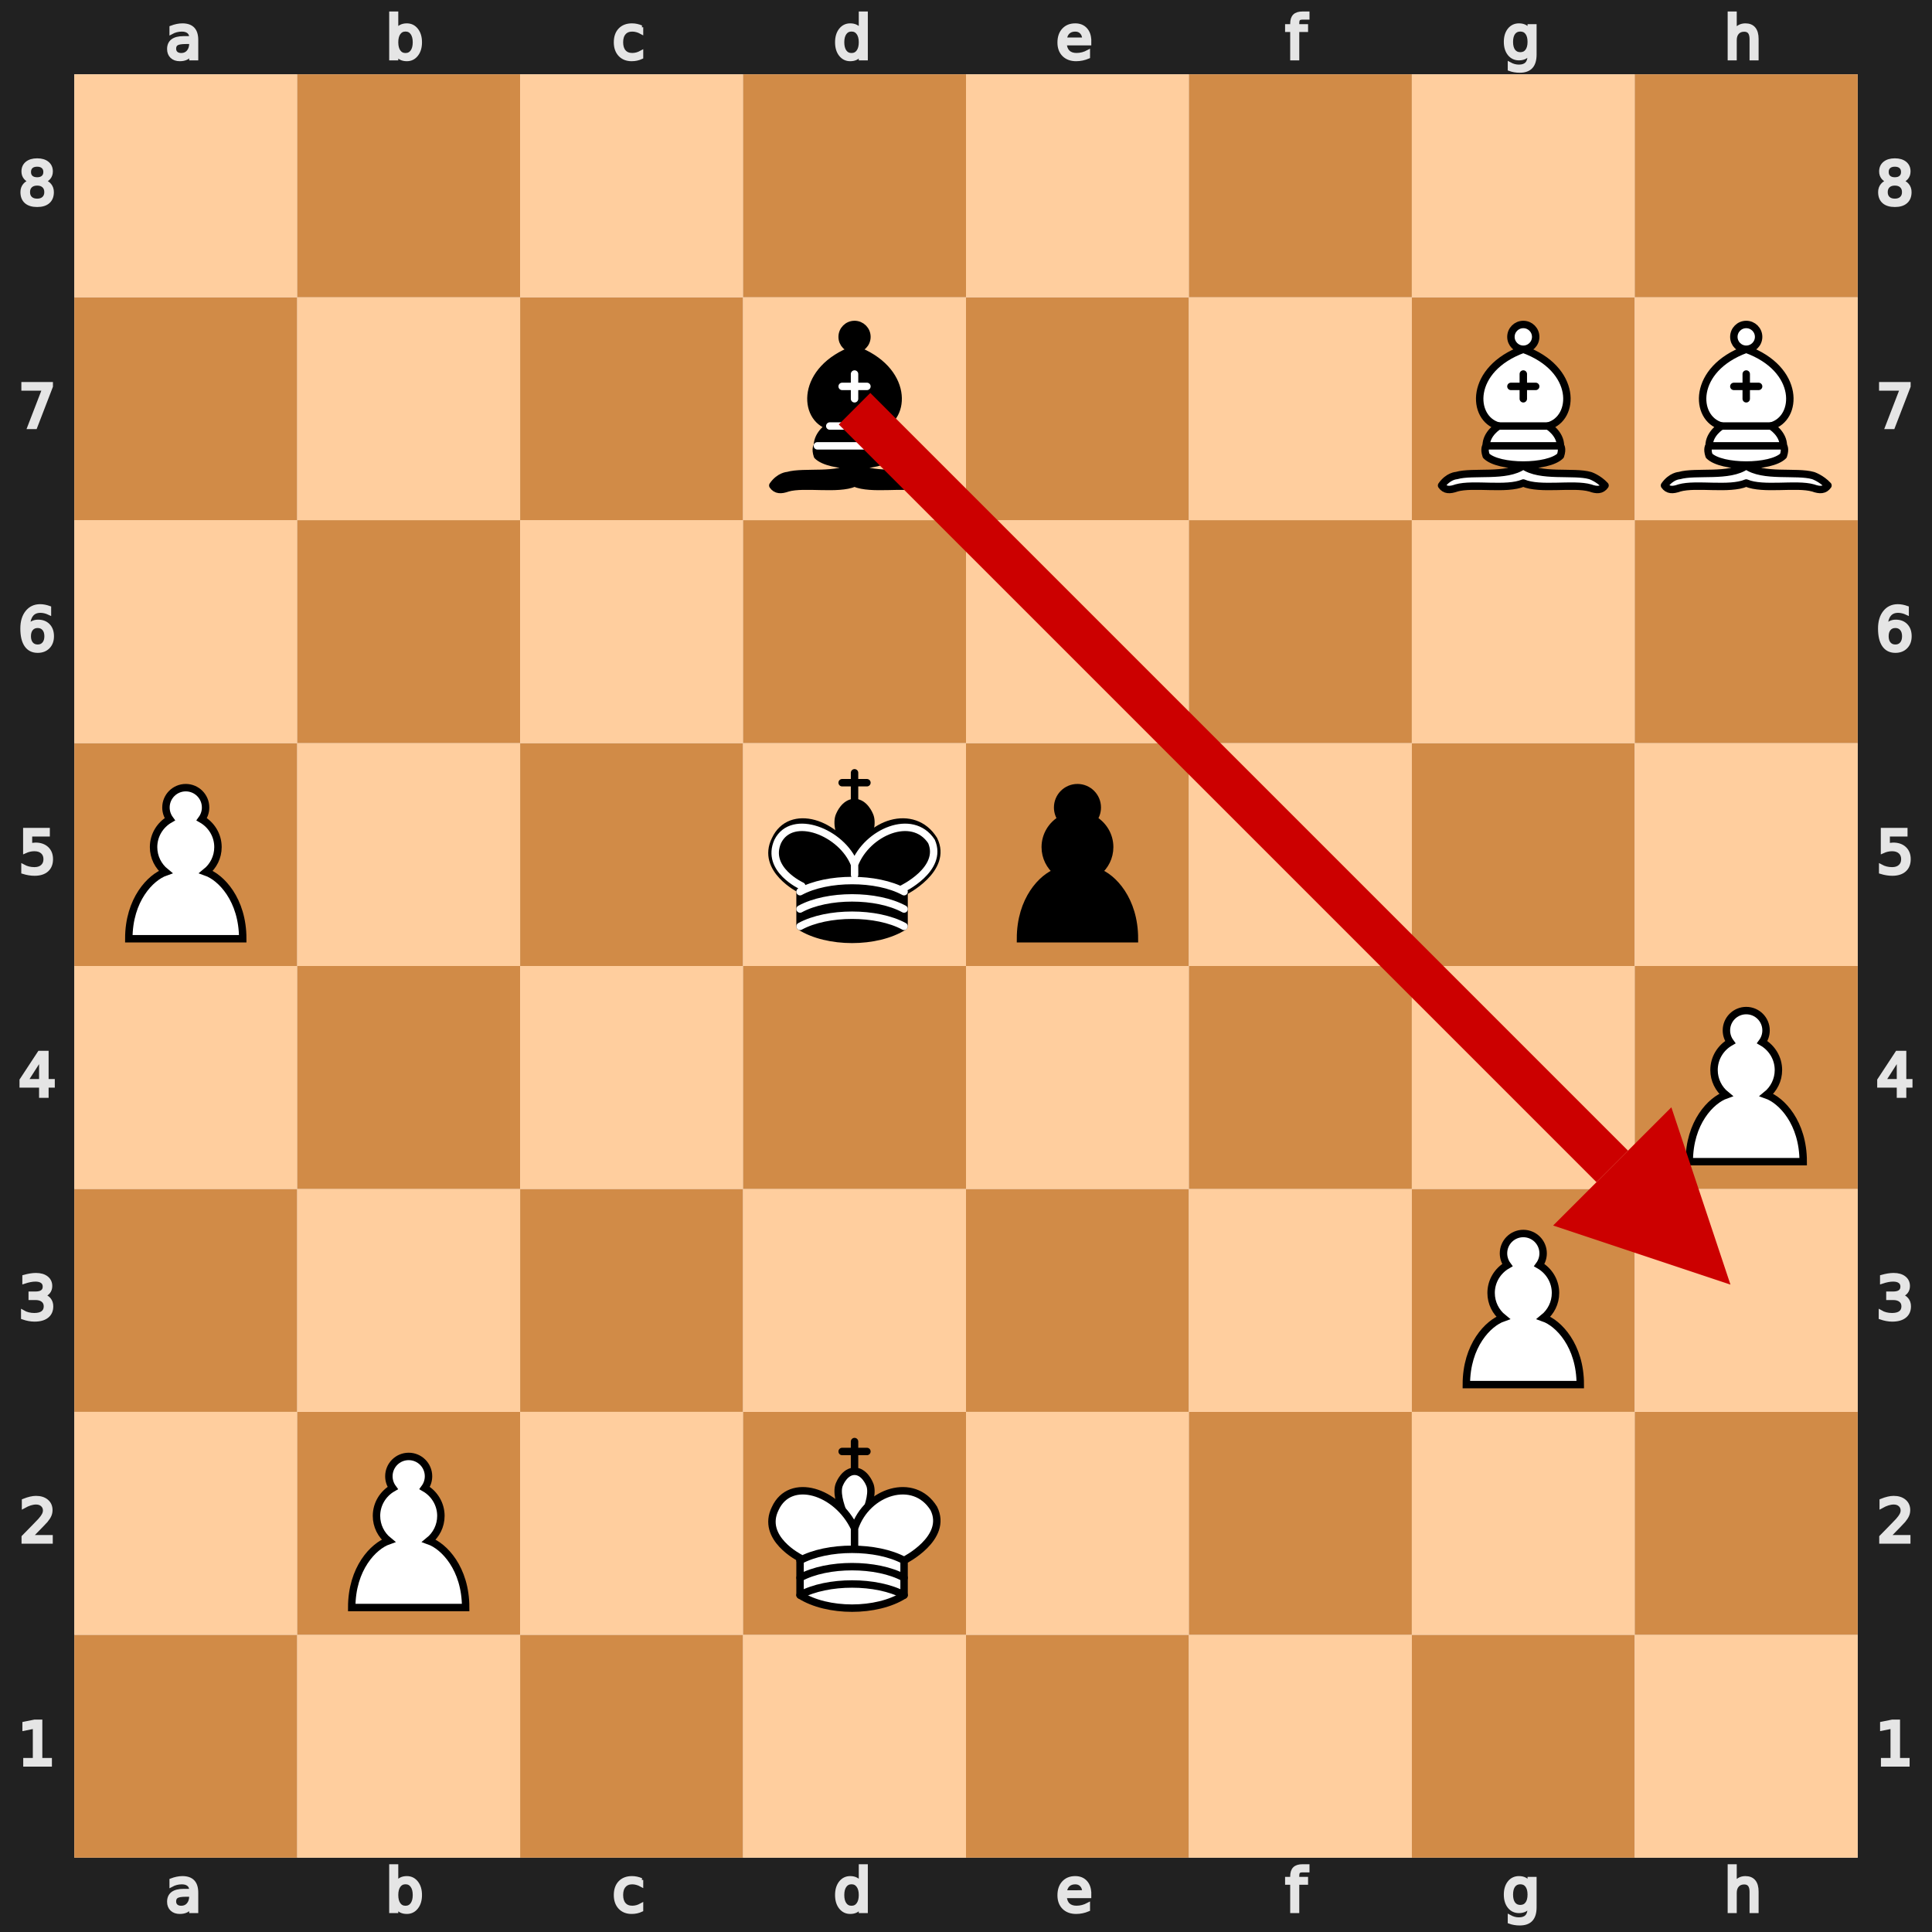
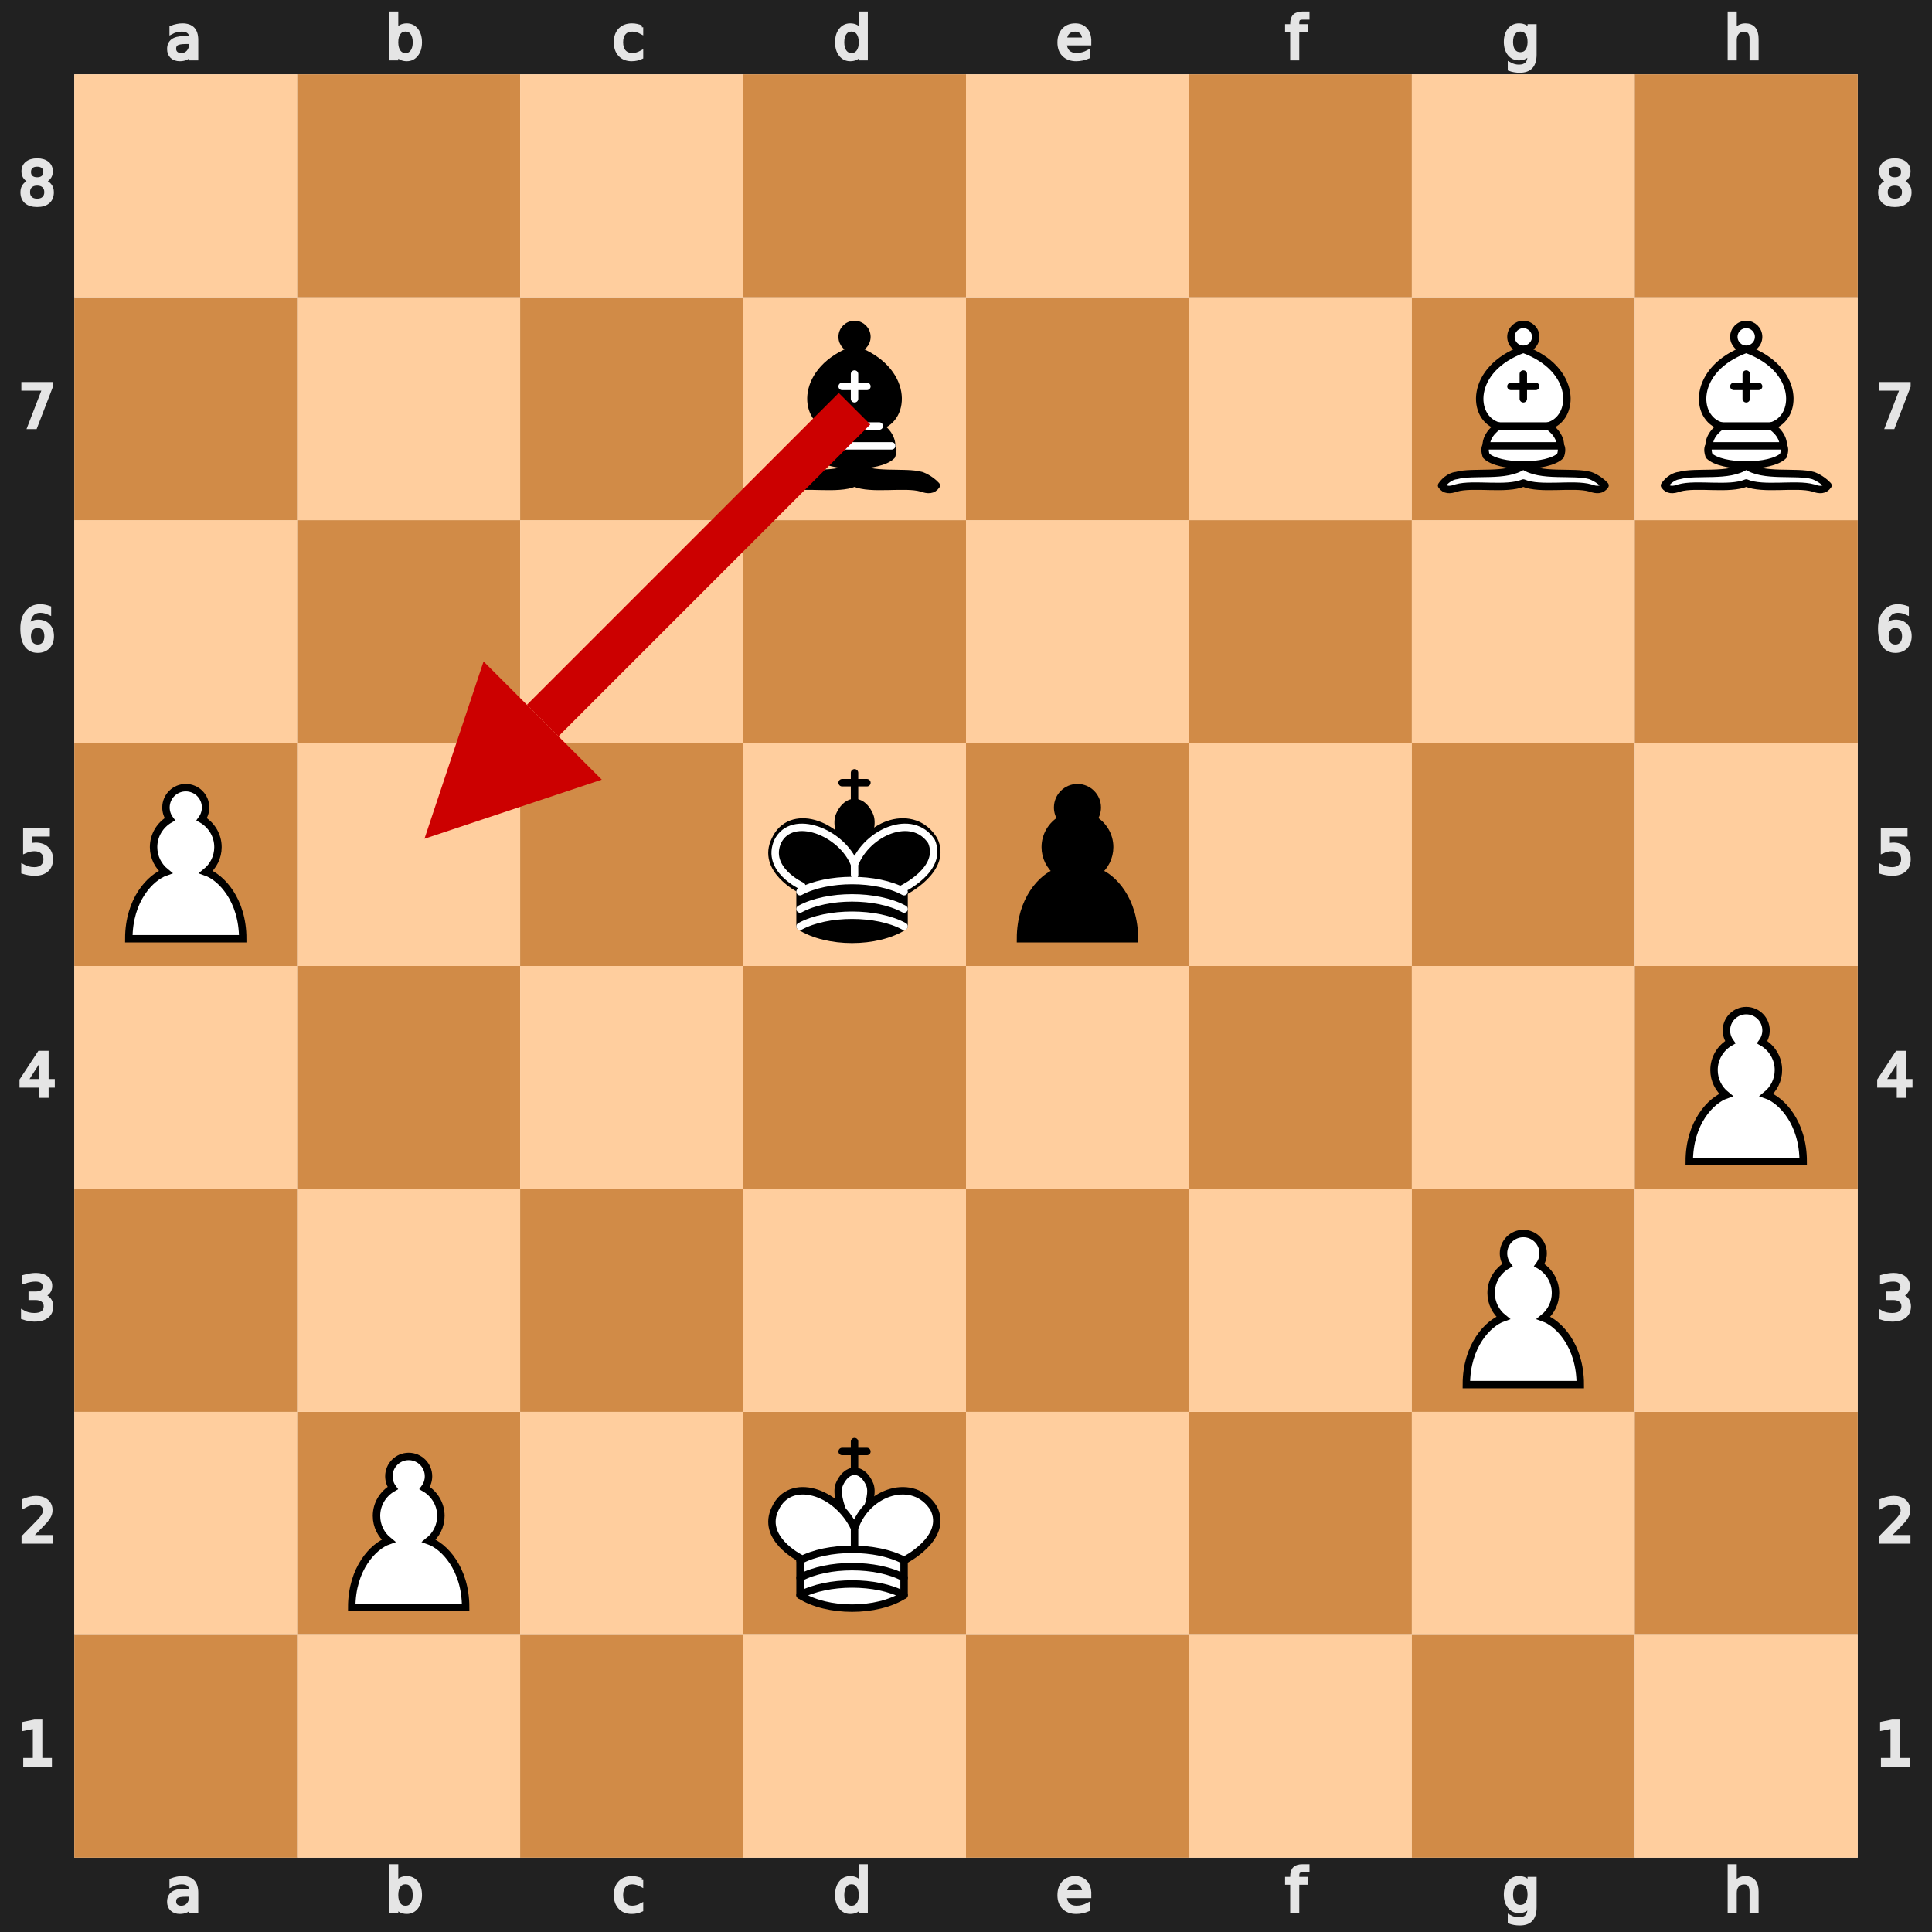
<svg xmlns="http://www.w3.org/2000/svg" xmlns:xlink="http://www.w3.org/1999/xlink" viewBox="0 0 390 390" width="520" height="520">
  <defs>
    <g id="white-pawn" class="white pawn">
      <path d="M22.5 9c-2.21 0-4 1.79-4 4 0 .89.29 1.71.78 2.38C17.33 16.5 16 18.59 16 21c0 2.03.94 3.84 2.41 5.03-3 1.06-7.41 5.55-7.41 13.47h23c0-7.92-4.41-12.41-7.41-13.47 1.47-1.19 2.41-3 2.41-5.03 0-2.41-1.33-4.5-3.28-5.62.49-.67.78-1.49.78-2.38 0-2.21-1.79-4-4-4z" fill="#fff" stroke="#000" stroke-width="1.5" stroke-linecap="round" />
    </g>
    <g id="white-bishop" class="white bishop" fill="none" fill-rule="evenodd" stroke="#000" stroke-width="1.5" stroke-linecap="round" stroke-linejoin="round">
      <g fill="#fff" stroke-linecap="butt">
        <path d="M9 36c3.39-.97 10.11.43 13.5-2 3.39 2.43 10.11 1.03 13.5 2 0 0 1.65.54 3 2-.68.97-1.65.99-3 .5-3.39-.97-10.11.46-13.5-1-3.39 1.46-10.11.03-13.5 1-1.354.49-2.323.47-3-.5 1.354-1.94 3-2 3-2zM15 32c2.5 2.5 12.5 2.5 15 0 .5-1.5 0-2 0-2 0-2.5-2.5-4-2.5-4 5.5-1.5 6-11.5-5-15.5-11 4-10.5 14-5 15.5 0 0-2.5 1.5-2.5 4 0 0-.5.5 0 2zM25 8a2.5 2.5 0 1 1-5 0 2.5 2.5 0 1 1 5 0z" />
      </g>
      <path d="M17.5 26h10M15 30h15m-7.5-14.5v5M20 18h5" stroke-linejoin="miter" />
    </g>
    <g id="white-king" class="white king" fill="none" fill-rule="evenodd" stroke="#000" stroke-width="1.5" stroke-linecap="round" stroke-linejoin="round">
      <path d="M22.5 11.63V6M20 8h5" stroke-linejoin="miter" />
      <path d="M22.5 25s4.5-7.5 3-10.5c0 0-1-2.5-3-2.5s-3 2.5-3 2.5c-1.5 3 3 10.5 3 10.5" fill="#fff" stroke-linecap="butt" stroke-linejoin="miter" />
      <path d="M11.5 37c5.5 3.5 15.5 3.5 21 0v-7s9-4.5 6-10.5c-4-6.5-13.5-3.5-16 4V27v-3.5c-3.5-7.5-13-10.5-16-4-3 6 5 10 5 10V37z" fill="#fff" />
      <path d="M11.5 30c5.5-3 15.5-3 21 0m-21 3.5c5.5-3 15.5-3 21 0m-21 3.5c5.5-3 15.5-3 21 0" />
    </g>
    <g id="black-pawn" class="black pawn">
      <path d="M22.5 9c-2.21 0-4 1.79-4 4 0 .89.29 1.71.78 2.38C17.33 16.5 16 18.59 16 21c0 2.03.94 3.84 2.41 5.03-3 1.06-7.41 5.55-7.41 13.47h23c0-7.92-4.41-12.41-7.41-13.47 1.47-1.19 2.41-3 2.41-5.03 0-2.41-1.33-4.5-3.28-5.62.49-.67.78-1.49.78-2.38 0-2.21-1.79-4-4-4z" fill="#000" stroke="#000" stroke-width="1.5" stroke-linecap="round" />
    </g>
    <g id="black-bishop" class="black bishop" fill="none" fill-rule="evenodd" stroke="#000" stroke-width="1.5" stroke-linecap="round" stroke-linejoin="round">
      <path d="M9 36c3.39-.97 10.11.43 13.5-2 3.39 2.43 10.11 1.03 13.5 2 0 0 1.65.54 3 2-.68.97-1.65.99-3 .5-3.39-.97-10.11.46-13.5-1-3.39 1.46-10.11.03-13.5 1-1.354.49-2.323.47-3-.5 1.354-1.94 3-2 3-2zm6-4c2.5 2.5 12.5 2.5 15 0 .5-1.5 0-2 0-2 0-2.5-2.5-4-2.5-4 5.5-1.5 6-11.5-5-15.5-11 4-10.5 14-5 15.5 0 0-2.5 1.5-2.5 4 0 0-.5.5 0 2zM25 8a2.5 2.5 0 1 1-5 0 2.5 2.5 0 1 1 5 0z" fill="#000" stroke-linecap="butt" />
      <path d="M17.5 26h10M15 30h15m-7.5-14.5v5M20 18h5" stroke="#fff" stroke-linejoin="miter" />
    </g>
    <g id="black-king" class="black king" fill="none" fill-rule="evenodd" stroke="#000" stroke-width="1.5" stroke-linecap="round" stroke-linejoin="round">
      <path d="M22.5 11.63V6" stroke-linejoin="miter" />
      <path d="M22.5 25s4.5-7.5 3-10.5c0 0-1-2.5-3-2.5s-3 2.5-3 2.5c-1.5 3 3 10.5 3 10.5" fill="#000" stroke-linecap="butt" stroke-linejoin="miter" />
      <path d="M11.5 37c5.5 3.5 15.5 3.5 21 0v-7s9-4.5 6-10.5c-4-6.5-13.5-3.5-16 4V27v-3.5c-3.5-7.5-13-10.5-16-4-3 6 5 10 5 10V37z" fill="#000" />
      <path d="M20 8h5" stroke-linejoin="miter" />
      <path d="M32 29.5s8.5-4 6.03-9.65C34.15 14 25 18 22.5 24.5l.01 2.1-.01-2.1C20 18 9.906 14 6.997 19.85c-2.497 5.65 4.853 9 4.853 9M11.5 30c5.5-3 15.5-3 21 0m-21 3.5c5.5-3 15.5-3 21 0m-21 3.5c5.5-3 15.5-3 21 0" stroke="#fff" />
    </g>
  </defs>
  <rect x="7.5" y="7.5" width="375" height="375" fill="none" stroke="#212121" stroke-width="15" />
  <g transform="translate(20, 1) scale(0.75, 0.75)" fill="#e5e5e5" stroke="#e5e5e5">
    <path d="M23.328 10.016q-1.742 0-2.414.398-.672.398-.672 1.36 0 .765.5 1.218.508.445 1.375.445 1.196 0 1.914-.843.727-.852.727-2.258v-.32zm2.867-.594v4.992h-1.437v-1.328q-.492.797-1.227 1.18-.734.375-1.797.375-1.343 0-2.14-.75-.79-.758-.79-2.024 0-1.476.985-2.226.992-.75 2.953-.75h2.016V8.75q0-.992-.656-1.531-.649-.547-1.829-.547-.75 0-1.46.18-.711.18-1.368.539V6.062q.79-.304 1.532-.453.742-.156 1.445-.156 1.898 0 2.836.984.937.985.937 2.985z" />
  </g>
  <g transform="translate(20, 375) scale(0.75, 0.75)" fill="#e5e5e5" stroke="#e5e5e5">
    <path d="M23.328 10.016q-1.742 0-2.414.398-.672.398-.672 1.36 0 .765.5 1.218.508.445 1.375.445 1.196 0 1.914-.843.727-.852.727-2.258v-.32zm2.867-.594v4.992h-1.437v-1.328q-.492.797-1.227 1.18-.734.375-1.797.375-1.343 0-2.14-.75-.79-.758-.79-2.024 0-1.476.985-2.226.992-.75 2.953-.75h2.016V8.75q0-.992-.656-1.531-.649-.547-1.829-.547-.75 0-1.46.18-.711.18-1.368.539V6.062q.79-.304 1.532-.453.742-.156 1.445-.156 1.898 0 2.836.984.937.985.937 2.985z" />
  </g>
  <g transform="translate(65, 1) scale(0.75, 0.75)" fill="#e5e5e5" stroke="#e5e5e5">
    <path d="M24.922 10.047q0-1.586-.656-2.485-.649-.906-1.79-.906-1.14 0-1.796.906-.649.899-.649 2.485 0 1.586.649 2.492.656.898 1.797.898 1.14 0 1.789-.898.656-.906.656-2.492zm-4.89-3.055q.452-.781 1.14-1.156.695-.383 1.656-.383 1.594 0 2.586 1.266 1 1.265 1 3.328 0 2.062-1 3.328-.992 1.266-2.586 1.266-.96 0-1.656-.375-.688-.383-1.14-1.164v1.312h-1.446V2.258h1.445z" />
  </g>
  <g transform="translate(65, 375) scale(0.75, 0.75)" fill="#e5e5e5" stroke="#e5e5e5">
    <path d="M24.922 10.047q0-1.586-.656-2.485-.649-.906-1.79-.906-1.14 0-1.796.906-.649.899-.649 2.485 0 1.586.649 2.492.656.898 1.797.898 1.14 0 1.789-.898.656-.906.656-2.492zm-4.89-3.055q.452-.781 1.14-1.156.695-.383 1.656-.383 1.594 0 2.586 1.266 1 1.265 1 3.328 0 2.062-1 3.328-.992 1.266-2.586 1.266-.96 0-1.656-.375-.688-.383-1.14-1.164v1.312h-1.446V2.258h1.445z" />
  </g>
  <g transform="translate(110, 1) scale(0.75, 0.75)" fill="#e5e5e5" stroke="#e5e5e5">
    <path d="M25.96 6v1.344q-.608-.336-1.226-.5-.609-.172-1.234-.172-1.398 0-2.172.89-.773.883-.773 2.485 0 1.601.773 2.492.774.883 2.172.883.625 0 1.234-.164.618-.172 1.227-.508v1.328q-.602.281-1.25.422-.64.14-1.367.14-1.977 0-3.14-1.242-1.165-1.242-1.165-3.351 0-2.14 1.172-3.367 1.18-1.227 3.227-1.227.664 0 1.296.14.633.134 1.227.407z" />
  </g>
  <g transform="translate(110, 375) scale(0.75, 0.75)" fill="#e5e5e5" stroke="#e5e5e5">
    <path d="M25.96 6v1.344q-.608-.336-1.226-.5-.609-.172-1.234-.172-1.398 0-2.172.89-.773.883-.773 2.485 0 1.601.773 2.492.774.883 2.172.883.625 0 1.234-.164.618-.172 1.227-.508v1.328q-.602.281-1.25.422-.64.14-1.367.14-1.977 0-3.14-1.242-1.165-1.242-1.165-3.351 0-2.14 1.172-3.367 1.18-1.227 3.227-1.227.664 0 1.296.14.633.134 1.227.407z" />
  </g>
  <g transform="translate(155, 1) scale(0.75, 0.75)" fill="#e5e5e5" stroke="#e5e5e5">
    <path d="M24.973 6.992V2.258h1.437v12.156h-1.437v-1.312q-.453.78-1.149 1.164-.687.375-1.656.375-1.586 0-2.586-1.266-.992-1.266-.992-3.328 0-2.063.992-3.328 1-1.266 2.586-1.266.969 0 1.656.383.696.375 1.149 1.156zm-4.899 3.055q0 1.586.649 2.492.656.898 1.797.898 1.14 0 1.796-.898.657-.906.657-2.492 0-1.586-.657-2.485-.656-.906-1.796-.906-1.141 0-1.797.906-.649.899-.649 2.485z" />
  </g>
  <g transform="translate(155, 375) scale(0.75, 0.75)" fill="#e5e5e5" stroke="#e5e5e5">
    <path d="M24.973 6.992V2.258h1.437v12.156h-1.437v-1.312q-.453.78-1.149 1.164-.687.375-1.656.375-1.586 0-2.586-1.266-.992-1.266-.992-3.328 0-2.063.992-3.328 1-1.266 2.586-1.266.969 0 1.656.383.696.375 1.149 1.156zm-4.899 3.055q0 1.586.649 2.492.656.898 1.797.898 1.14 0 1.796-.898.657-.906.657-2.492 0-1.586-.657-2.485-.656-.906-1.796-.906-1.141 0-1.797.906-.649.899-.649 2.485z" />
  </g>
  <g transform="translate(200, 1) scale(0.75, 0.75)" fill="#e5e5e5" stroke="#e5e5e5">
    <path d="M26.555 9.68v.703h-6.61q.094 1.484.89 2.265.806.774 2.235.774.828 0 1.602-.203.781-.203 1.547-.61v1.36q-.774.328-1.586.5-.813.172-1.649.172-2.093 0-3.32-1.22-1.219-1.218-1.219-3.296 0-2.148 1.157-3.406 1.164-1.266 3.132-1.266 1.766 0 2.79 1.14 1.03 1.134 1.03 3.087zm-1.438-.422q-.015-1.18-.664-1.883-.64-.703-1.703-.703-1.203 0-1.93.68-.718.68-.828 1.914z" />
  </g>
  <g transform="translate(200, 375) scale(0.75, 0.75)" fill="#e5e5e5" stroke="#e5e5e5">
    <path d="M26.555 9.68v.703h-6.61q.094 1.484.89 2.265.806.774 2.235.774.828 0 1.602-.203.781-.203 1.547-.61v1.36q-.774.328-1.586.5-.813.172-1.649.172-2.093 0-3.32-1.22-1.219-1.218-1.219-3.296 0-2.148 1.157-3.406 1.164-1.266 3.132-1.266 1.766 0 2.79 1.14 1.03 1.134 1.03 3.087zm-1.438-.422q-.015-1.18-.664-1.883-.64-.703-1.703-.703-1.203 0-1.93.68-.718.68-.828 1.914z" />
  </g>
  <g transform="translate(245, 1) scale(0.75, 0.75)" fill="#e5e5e5" stroke="#e5e5e5">
    <path d="M25.285 2.258v1.195H23.91q-.773 0-1.078.313-.297.312-.297 1.125v.773h2.367v1.117h-2.367v7.633H21.09V6.781h-1.375V5.664h1.375v-.61q0-1.46.68-2.124.68-.672 2.156-.672z" />
  </g>
  <g transform="translate(245, 375) scale(0.75, 0.75)" fill="#e5e5e5" stroke="#e5e5e5">
    <path d="M25.285 2.258v1.195H23.91q-.773 0-1.078.313-.297.312-.297 1.125v.773h2.367v1.117h-2.367v7.633H21.09V6.781h-1.375V5.664h1.375v-.61q0-1.46.68-2.124.68-.672 2.156-.672z" />
  </g>
  <g transform="translate(290, 1) scale(0.75, 0.75)" fill="#e5e5e5" stroke="#e5e5e5">
    <path d="M24.973 9.937q0-1.562-.649-2.421-.64-.86-1.804-.86-1.157 0-1.805.86-.64.859-.64 2.421 0 1.555.64 2.415.648.859 1.805.859 1.164 0 1.804-.86.649-.859.649-2.414zm1.437 3.391q0 2.234-.992 3.32-.992 1.094-3.04 1.094-.757 0-1.429-.117-.672-.11-1.304-.344v-1.398q.632.344 1.25.508.617.164 1.257.164 1.414 0 2.118-.743.703-.734.703-2.226v-.711q-.446.773-1.141 1.156-.695.383-1.664.383-1.61 0-2.594-1.227-.984-1.226-.984-3.25 0-2.03.984-3.257.985-1.227 2.594-1.227.969 0 1.664.383t1.14 1.156V5.664h1.438z" />
  </g>
  <g transform="translate(290, 375) scale(0.75, 0.75)" fill="#e5e5e5" stroke="#e5e5e5">
    <path d="M24.973 9.937q0-1.562-.649-2.421-.64-.86-1.804-.86-1.157 0-1.805.86-.64.859-.64 2.421 0 1.555.64 2.415.648.859 1.805.859 1.164 0 1.804-.86.649-.859.649-2.414zm1.437 3.391q0 2.234-.992 3.32-.992 1.094-3.04 1.094-.757 0-1.429-.117-.672-.11-1.304-.344v-1.398q.632.344 1.25.508.617.164 1.257.164 1.414 0 2.118-.743.703-.734.703-2.226v-.711q-.446.773-1.141 1.156-.695.383-1.664.383-1.61 0-2.594-1.227-.984-1.226-.984-3.25 0-2.03.984-3.257.985-1.227 2.594-1.227.969 0 1.664.383t1.14 1.156V5.664h1.438z" />
  </g>
  <g transform="translate(335, 1) scale(0.75, 0.75)" fill="#e5e5e5" stroke="#e5e5e5">
    <path d="M26.164 9.133v5.281h-1.437V9.18q0-1.243-.485-1.86-.484-.617-1.453-.617-1.164 0-1.836.742-.672.742-.672 2.024v4.945h-1.445V2.258h1.445v4.765q.516-.789 1.211-1.18.703-.39 1.617-.39 1.508 0 2.282.938.773.93.773 2.742z" />
  </g>
  <g transform="translate(335, 375) scale(0.75, 0.75)" fill="#e5e5e5" stroke="#e5e5e5">
    <path d="M26.164 9.133v5.281h-1.437V9.18q0-1.243-.485-1.86-.484-.617-1.453-.617-1.164 0-1.836.742-.672.742-.672 2.024v4.945h-1.445V2.258h1.445v4.765q.516-.789 1.211-1.18.703-.39 1.617-.39 1.508 0 2.282.938.773.93.773 2.742z" />
  </g>
  <g transform="translate(0, 335) scale(0.75, 0.75)" fill="#e5e5e5" stroke="#e5e5e5">
    <path d="M6.754 26.996h2.578v-8.898l-2.805.562v-1.437l2.79-.563h1.578v10.336h2.578v1.328h-6.72z" />
  </g>
  <g transform="translate(375, 335) scale(0.75, 0.75)" fill="#e5e5e5" stroke="#e5e5e5">
    <path d="M6.754 26.996h2.578v-8.898l-2.805.562v-1.437l2.79-.563h1.578v10.336h2.578v1.328h-6.72z" />
  </g>
  <g transform="translate(0, 290) scale(0.75, 0.75)" fill="#e5e5e5" stroke="#e5e5e5">
    <path d="M8.195 26.996h5.508v1.328H6.297v-1.328q.898-.93 2.445-2.492 1.555-1.57 1.953-2.024.758-.851 1.055-1.437.305-.594.305-1.164 0-.93-.657-1.516-.648-.586-1.695-.586-.742 0-1.57.258-.82.258-1.758.781v-1.593q.953-.383 1.781-.578.828-.196 1.516-.196 1.812 0 2.89.906 1.079.907 1.079 2.422 0 .72-.274 1.368-.265.64-.976 1.515-.196.227-1.243 1.313-1.046 1.078-2.953 3.023z" />
  </g>
  <g transform="translate(375, 290) scale(0.75, 0.75)" fill="#e5e5e5" stroke="#e5e5e5">
    <path d="M8.195 26.996h5.508v1.328H6.297v-1.328q.898-.93 2.445-2.492 1.555-1.57 1.953-2.024.758-.851 1.055-1.437.305-.594.305-1.164 0-.93-.657-1.516-.648-.586-1.695-.586-.742 0-1.57.258-.82.258-1.758.781v-1.593q.953-.383 1.781-.578.828-.196 1.516-.196 1.812 0 2.89.906 1.079.907 1.079 2.422 0 .72-.274 1.368-.265.64-.976 1.515-.196.227-1.243 1.313-1.046 1.078-2.953 3.023z" />
  </g>
  <g transform="translate(0, 245) scale(0.75, 0.75)" fill="#e5e5e5" stroke="#e5e5e5">
    <path d="M11.434 22.035q1.132.242 1.765 1.008.64.766.64 1.89 0 1.727-1.187 2.672-1.187.946-3.375.946-.734 0-1.515-.149-.774-.14-1.602-.43V26.45q.656.383 1.438.578.78.196 1.632.196 1.485 0 2.258-.586.782-.586.782-1.703 0-1.032-.727-1.61-.719-.586-2.008-.586h-1.36v-1.297h1.423q1.164 0 1.78-.46.618-.47.618-1.344 0-.899-.64-1.375-.633-.485-1.82-.485-.65 0-1.391.141-.743.14-1.633.437V16.95q.898-.25 1.68-.375.788-.125 1.484-.125 1.797 0 2.844.82 1.046.813 1.046 2.204 0 .968-.554 1.64-.555.664-1.578.922z" />
  </g>
  <g transform="translate(375, 245) scale(0.75, 0.75)" fill="#e5e5e5" stroke="#e5e5e5">
    <path d="M11.434 22.035q1.132.242 1.765 1.008.64.766.64 1.89 0 1.727-1.187 2.672-1.187.946-3.375.946-.734 0-1.515-.149-.774-.14-1.602-.43V26.45q.656.383 1.438.578.78.196 1.632.196 1.485 0 2.258-.586.782-.586.782-1.703 0-1.032-.727-1.61-.719-.586-2.008-.586h-1.36v-1.297h1.423q1.164 0 1.78-.46.618-.47.618-1.344 0-.899-.64-1.375-.633-.485-1.82-.485-.65 0-1.391.141-.743.14-1.633.437V16.95q.898-.25 1.68-.375.788-.125 1.484-.125 1.797 0 2.844.82 1.046.813 1.046 2.204 0 .968-.554 1.64-.555.664-1.578.922z" />
  </g>
  <g transform="translate(0, 200) scale(0.75, 0.75)" fill="#e5e5e5" stroke="#e5e5e5">
    <path d="M11.016 18.035L7.03 24.262h3.985zm-.414-1.375h1.984v7.602h1.664v1.312h-1.664v2.75h-1.57v-2.75H5.75v-1.523z" />
  </g>
  <g transform="translate(375, 200) scale(0.75, 0.75)" fill="#e5e5e5" stroke="#e5e5e5">
    <path d="M11.016 18.035L7.03 24.262h3.985zm-.414-1.375h1.984v7.602h1.664v1.312h-1.664v2.75h-1.57v-2.75H5.75v-1.523z" />
  </g>
  <g transform="translate(0, 155) scale(0.75, 0.75)" fill="#e5e5e5" stroke="#e5e5e5">
    <path d="M6.719 16.66h6.195v1.328h-4.75v2.86q.344-.118.688-.172.343-.063.687-.063 1.953 0 3.094 1.07 1.14 1.07 1.14 2.899 0 1.883-1.171 2.93-1.172 1.039-3.305 1.039-.735 0-1.5-.125-.758-.125-1.57-.375v-1.586q.703.383 1.453.57.75.188 1.586.188 1.351 0 2.14-.711.79-.711.79-1.93 0-1.219-.79-1.93-.789-.71-2.14-.71-.633 0-1.266.14-.625.14-1.281.438z" />
  </g>
  <g transform="translate(375, 155) scale(0.75, 0.75)" fill="#e5e5e5" stroke="#e5e5e5">
    <path d="M6.719 16.66h6.195v1.328h-4.75v2.86q.344-.118.688-.172.343-.063.687-.063 1.953 0 3.094 1.07 1.14 1.07 1.14 2.899 0 1.883-1.171 2.93-1.172 1.039-3.305 1.039-.735 0-1.5-.125-.758-.125-1.57-.375v-1.586q.703.383 1.453.57.75.188 1.586.188 1.351 0 2.14-.711.79-.711.79-1.93 0-1.219-.79-1.93-.789-.71-2.14-.71-.633 0-1.266.14-.625.14-1.281.438z" />
  </g>
  <g transform="translate(0, 110) scale(0.75, 0.75)" fill="#e5e5e5" stroke="#e5e5e5">
    <path d="M10.137 21.863q-1.063 0-1.688.727-.617.726-.617 1.992 0 1.258.617 1.992.625.727 1.688.727 1.062 0 1.68-.727.624-.734.624-1.992 0-1.266-.625-1.992-.617-.727-1.68-.727zm3.133-4.945v1.437q-.594-.28-1.204-.43-.601-.148-1.195-.148-1.562 0-2.39 1.055-.82 1.055-.938 3.188.46-.68 1.156-1.04.696-.367 1.531-.367 1.758 0 2.774 1.07 1.023 1.063 1.023 2.899 0 1.797-1.062 2.883-1.063 1.086-2.828 1.086-2.024 0-3.094-1.547-1.07-1.555-1.07-4.5 0-2.766 1.312-4.406 1.313-1.649 3.524-1.649.593 0 1.195.117.61.118 1.266.352z" />
  </g>
  <g transform="translate(375, 110) scale(0.75, 0.75)" fill="#e5e5e5" stroke="#e5e5e5">
    <path d="M10.137 21.863q-1.063 0-1.688.727-.617.726-.617 1.992 0 1.258.617 1.992.625.727 1.688.727 1.062 0 1.68-.727.624-.734.624-1.992 0-1.266-.625-1.992-.617-.727-1.68-.727zm3.133-4.945v1.437q-.594-.28-1.204-.43-.601-.148-1.195-.148-1.562 0-2.39 1.055-.82 1.055-.938 3.188.46-.68 1.156-1.04.696-.367 1.531-.367 1.758 0 2.774 1.07 1.023 1.063 1.023 2.899 0 1.797-1.062 2.883-1.063 1.086-2.828 1.086-2.024 0-3.094-1.547-1.07-1.555-1.07-4.5 0-2.766 1.312-4.406 1.313-1.649 3.524-1.649.593 0 1.195.117.61.118 1.266.352z" />
  </g>
  <g transform="translate(0, 65) scale(0.75, 0.75)" fill="#e5e5e5" stroke="#e5e5e5">
    <path d="M6.25 16.66h7.5v.672L9.516 28.324H7.867l3.985-10.336H6.25z" />
  </g>
  <g transform="translate(375, 65) scale(0.75, 0.75)" fill="#e5e5e5" stroke="#e5e5e5">
    <path d="M6.25 16.66h7.5v.672L9.516 28.324H7.867l3.985-10.336H6.25z" />
  </g>
  <g transform="translate(0, 20) scale(0.75, 0.75)" fill="#e5e5e5" stroke="#e5e5e5">
    <path d="M10 22.785q-1.125 0-1.773.602-.641.601-.641 1.656t.64 1.656q.649.602 1.774.602t1.773-.602q.649-.61.649-1.656 0-1.055-.649-1.656-.64-.602-1.773-.602zm-1.578-.672q-1.016-.25-1.586-.945-.563-.695-.563-1.695 0-1.399.993-2.211 1-.813 2.734-.813 1.742 0 2.734.813.993.812.993 2.21 0 1-.57 1.696-.563.695-1.571.945 1.14.266 1.773 1.04.641.773.641 1.89 0 1.695-1.04 2.602-1.03.906-2.96.906t-2.969-.906Q6 26.738 6 25.043q0-1.117.64-1.89.641-.774 1.782-1.04zm-.578-2.492q0 .906.562 1.414.57.508 1.594.508 1.016 0 1.586-.508.578-.508.578-1.414 0-.906-.578-1.414-.57-.508-1.586-.508-1.023 0-1.594.508-.562.508-.562 1.414z" />
  </g>
  <g transform="translate(375, 20) scale(0.75, 0.75)" fill="#e5e5e5" stroke="#e5e5e5">
    <path d="M10 22.785q-1.125 0-1.773.602-.641.601-.641 1.656t.64 1.656q.649.602 1.774.602t1.773-.602q.649-.61.649-1.656 0-1.055-.649-1.656-.64-.602-1.773-.602zm-1.578-.672q-1.016-.25-1.586-.945-.563-.695-.563-1.695 0-1.399.993-2.211 1-.813 2.734-.813 1.742 0 2.734.813.993.812.993 2.21 0 1-.57 1.696-.563.695-1.571.945 1.14.266 1.773 1.04.641.773.641 1.89 0 1.695-1.04 2.602-1.03.906-2.96.906t-2.969-.906Q6 26.738 6 25.043q0-1.117.64-1.89.641-.774 1.782-1.04zm-.578-2.492q0 .906.562 1.414.57.508 1.594.508 1.016 0 1.586-.508.578-.508.578-1.414 0-.906-.578-1.414-.57-.508-1.586-.508-1.023 0-1.594.508-.562.508-.562 1.414z" />
  </g>
  <rect x="15" y="330" width="45" height="45" class="square dark a1" stroke="none" fill="#d18b47" />
  <rect x="60" y="330" width="45" height="45" class="square light b1" stroke="none" fill="#ffce9e" />
  <rect x="105" y="330" width="45" height="45" class="square dark c1" stroke="none" fill="#d18b47" />
  <rect x="150" y="330" width="45" height="45" class="square light d1" stroke="none" fill="#ffce9e" />
  <rect x="195" y="330" width="45" height="45" class="square dark e1" stroke="none" fill="#d18b47" />
  <rect x="240" y="330" width="45" height="45" class="square light f1" stroke="none" fill="#ffce9e" />
  <rect x="285" y="330" width="45" height="45" class="square dark g1" stroke="none" fill="#d18b47" />
  <rect x="330" y="330" width="45" height="45" class="square light h1" stroke="none" fill="#ffce9e" />
  <rect x="15" y="285" width="45" height="45" class="square light a2" stroke="none" fill="#ffce9e" />
  <rect x="60" y="285" width="45" height="45" class="square dark b2" stroke="none" fill="#d18b47" />
  <rect x="105" y="285" width="45" height="45" class="square light c2" stroke="none" fill="#ffce9e" />
  <rect x="150" y="285" width="45" height="45" class="square dark d2" stroke="none" fill="#d18b47" />
  <rect x="195" y="285" width="45" height="45" class="square light e2" stroke="none" fill="#ffce9e" />
  <rect x="240" y="285" width="45" height="45" class="square dark f2" stroke="none" fill="#d18b47" />
  <rect x="285" y="285" width="45" height="45" class="square light g2" stroke="none" fill="#ffce9e" />
  <rect x="330" y="285" width="45" height="45" class="square dark h2" stroke="none" fill="#d18b47" />
  <rect x="15" y="240" width="45" height="45" class="square dark a3" stroke="none" fill="#d18b47" />
  <rect x="60" y="240" width="45" height="45" class="square light b3" stroke="none" fill="#ffce9e" />
  <rect x="105" y="240" width="45" height="45" class="square dark c3" stroke="none" fill="#d18b47" />
  <rect x="150" y="240" width="45" height="45" class="square light d3" stroke="none" fill="#ffce9e" />
  <rect x="195" y="240" width="45" height="45" class="square dark e3" stroke="none" fill="#d18b47" />
  <rect x="240" y="240" width="45" height="45" class="square light f3" stroke="none" fill="#ffce9e" />
  <rect x="285" y="240" width="45" height="45" class="square dark g3" stroke="none" fill="#d18b47" />
  <rect x="330" y="240" width="45" height="45" class="square light h3" stroke="none" fill="#ffce9e" />
  <rect x="15" y="195" width="45" height="45" class="square light a4" stroke="none" fill="#ffce9e" />
  <rect x="60" y="195" width="45" height="45" class="square dark b4" stroke="none" fill="#d18b47" />
  <rect x="105" y="195" width="45" height="45" class="square light c4" stroke="none" fill="#ffce9e" />
  <rect x="150" y="195" width="45" height="45" class="square dark d4" stroke="none" fill="#d18b47" />
  <rect x="195" y="195" width="45" height="45" class="square light e4" stroke="none" fill="#ffce9e" />
  <rect x="240" y="195" width="45" height="45" class="square dark f4" stroke="none" fill="#d18b47" />
  <rect x="285" y="195" width="45" height="45" class="square light g4" stroke="none" fill="#ffce9e" />
  <rect x="330" y="195" width="45" height="45" class="square dark h4" stroke="none" fill="#d18b47" />
  <rect x="15" y="150" width="45" height="45" class="square dark a5" stroke="none" fill="#d18b47" />
  <rect x="60" y="150" width="45" height="45" class="square light b5" stroke="none" fill="#ffce9e" />
  <rect x="105" y="150" width="45" height="45" class="square dark c5" stroke="none" fill="#d18b47" />
  <rect x="150" y="150" width="45" height="45" class="square light d5" stroke="none" fill="#ffce9e" />
  <rect x="195" y="150" width="45" height="45" class="square dark e5" stroke="none" fill="#d18b47" />
  <rect x="240" y="150" width="45" height="45" class="square light f5" stroke="none" fill="#ffce9e" />
  <rect x="285" y="150" width="45" height="45" class="square dark g5" stroke="none" fill="#d18b47" />
  <rect x="330" y="150" width="45" height="45" class="square light h5" stroke="none" fill="#ffce9e" />
  <rect x="15" y="105" width="45" height="45" class="square light a6" stroke="none" fill="#ffce9e" />
  <rect x="60" y="105" width="45" height="45" class="square dark b6" stroke="none" fill="#d18b47" />
  <rect x="105" y="105" width="45" height="45" class="square light c6" stroke="none" fill="#ffce9e" />
  <rect x="150" y="105" width="45" height="45" class="square dark d6" stroke="none" fill="#d18b47" />
  <rect x="195" y="105" width="45" height="45" class="square light e6" stroke="none" fill="#ffce9e" />
  <rect x="240" y="105" width="45" height="45" class="square dark f6" stroke="none" fill="#d18b47" />
  <rect x="285" y="105" width="45" height="45" class="square light g6" stroke="none" fill="#ffce9e" />
  <rect x="330" y="105" width="45" height="45" class="square dark h6" stroke="none" fill="#d18b47" />
  <rect x="15" y="60" width="45" height="45" class="square dark a7" stroke="none" fill="#d18b47" />
  <rect x="60" y="60" width="45" height="45" class="square light b7" stroke="none" fill="#ffce9e" />
  <rect x="105" y="60" width="45" height="45" class="square dark c7" stroke="none" fill="#d18b47" />
  <rect x="150" y="60" width="45" height="45" class="square light d7" stroke="none" fill="#ffce9e" />
  <rect x="195" y="60" width="45" height="45" class="square dark e7" stroke="none" fill="#d18b47" />
  <rect x="240" y="60" width="45" height="45" class="square light f7" stroke="none" fill="#ffce9e" />
  <rect x="285" y="60" width="45" height="45" class="square dark g7" stroke="none" fill="#d18b47" />
  <rect x="330" y="60" width="45" height="45" class="square light h7" stroke="none" fill="#ffce9e" />
  <rect x="15" y="15" width="45" height="45" class="square light a8" stroke="none" fill="#ffce9e" />
  <rect x="60" y="15" width="45" height="45" class="square dark b8" stroke="none" fill="#d18b47" />
  <rect x="105" y="15" width="45" height="45" class="square light c8" stroke="none" fill="#ffce9e" />
  <rect x="150" y="15" width="45" height="45" class="square dark d8" stroke="none" fill="#d18b47" />
  <rect x="195" y="15" width="45" height="45" class="square light e8" stroke="none" fill="#ffce9e" />
  <rect x="240" y="15" width="45" height="45" class="square dark f8" stroke="none" fill="#d18b47" />
  <rect x="285" y="15" width="45" height="45" class="square light g8" stroke="none" fill="#ffce9e" />
  <rect x="330" y="15" width="45" height="45" class="square dark h8" stroke="none" fill="#d18b47" />
  <use href="#white-pawn" xlink:href="#white-pawn" transform="translate(60, 285)" />
  <use href="#white-king" xlink:href="#white-king" transform="translate(150, 285)" />
  <use href="#white-pawn" xlink:href="#white-pawn" transform="translate(285, 240)" />
  <use href="#white-pawn" xlink:href="#white-pawn" transform="translate(330, 195)" />
  <use href="#white-pawn" xlink:href="#white-pawn" transform="translate(15, 150)" />
  <use href="#black-king" xlink:href="#black-king" transform="translate(150, 150)" />
  <use href="#black-pawn" xlink:href="#black-pawn" transform="translate(195, 150)" />
  <use href="#black-bishop" xlink:href="#black-bishop" transform="translate(150, 60)" />
  <use href="#white-bishop" xlink:href="#white-bishop" transform="translate(285, 60)" />
  <use href="#white-bishop" xlink:href="#white-bishop" transform="translate(330, 60)" />
-   <line x1="172.5" y1="82.5" x2="325.453" y2="235.453" stroke="#cc0000" stroke-width="9.0" stroke-linecap="butt" class="arrow" />
-   <polygon points="349.318,259.318 337.386,223.521 313.521,247.386" fill="#cc0000" class="arrow" />
+   <line x1="172.5" y1="82.5" x2="109.547" y2="145.453" stroke="#cc0000" stroke-width="9.0" stroke-linecap="butt" class="arrow" />
+   <polygon points="85.682,169.318 121.479,157.386 97.614,133.521" fill="#cc0000" class="arrow" />
</svg>
